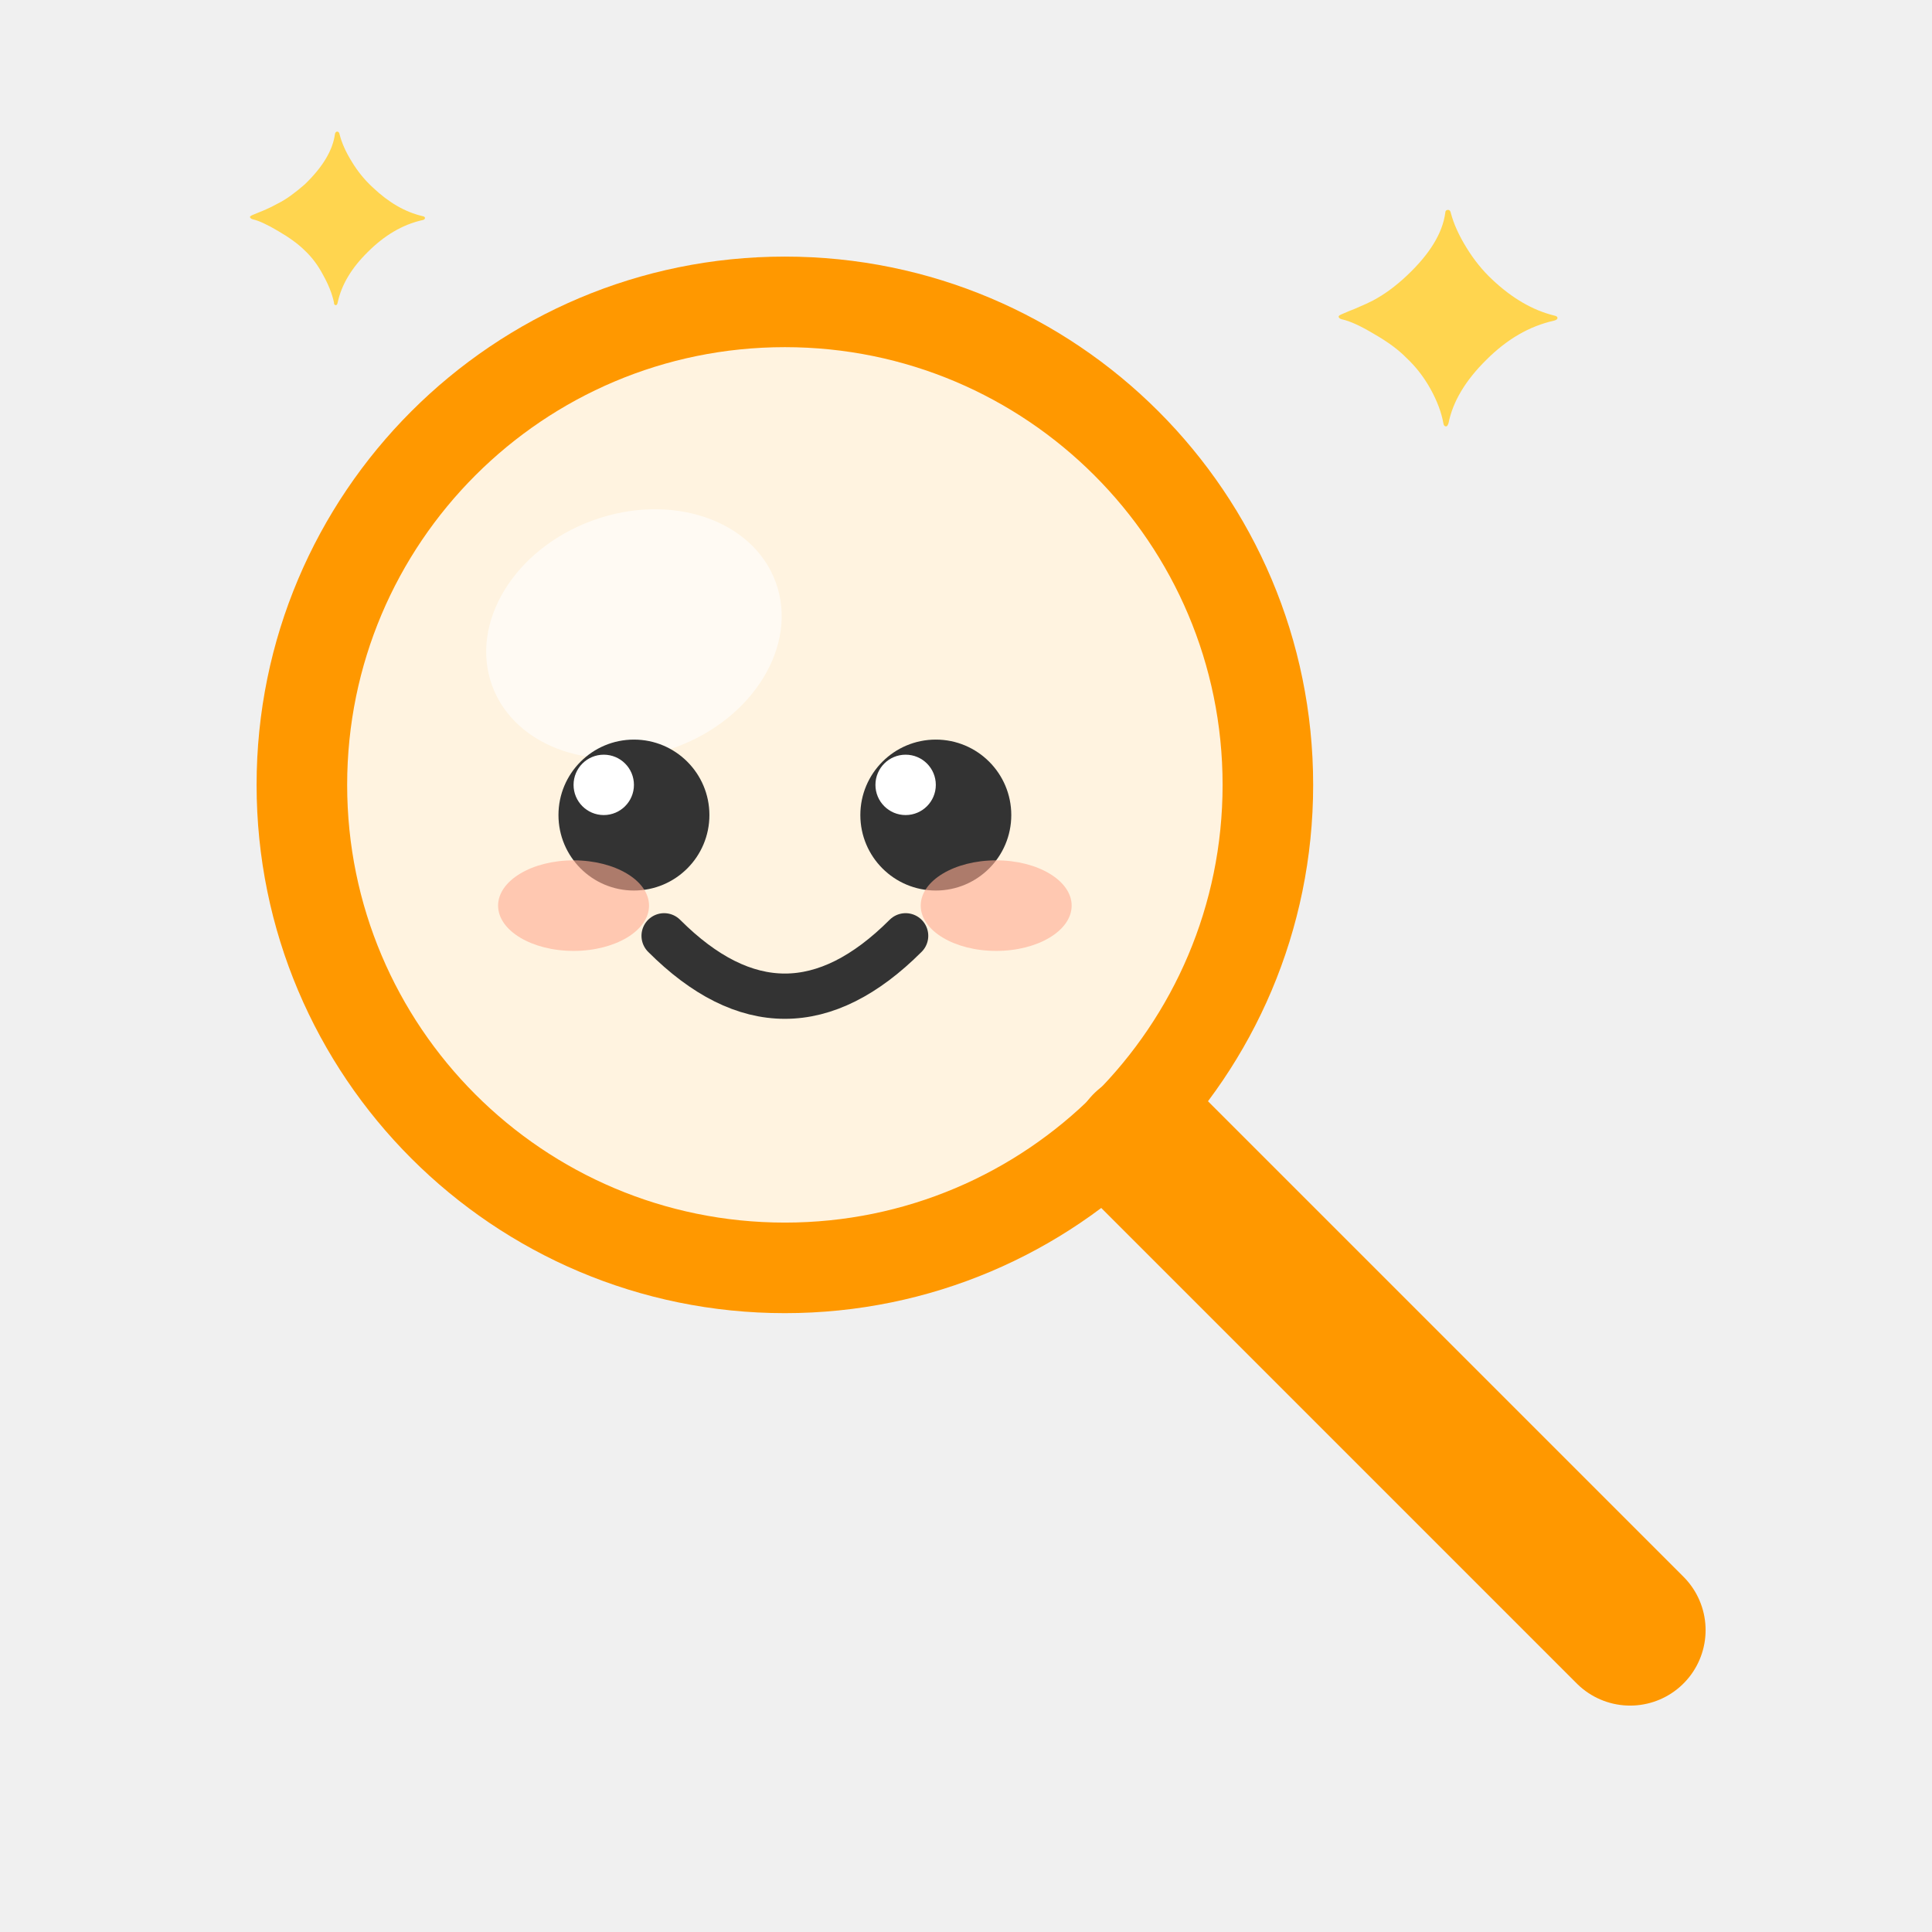
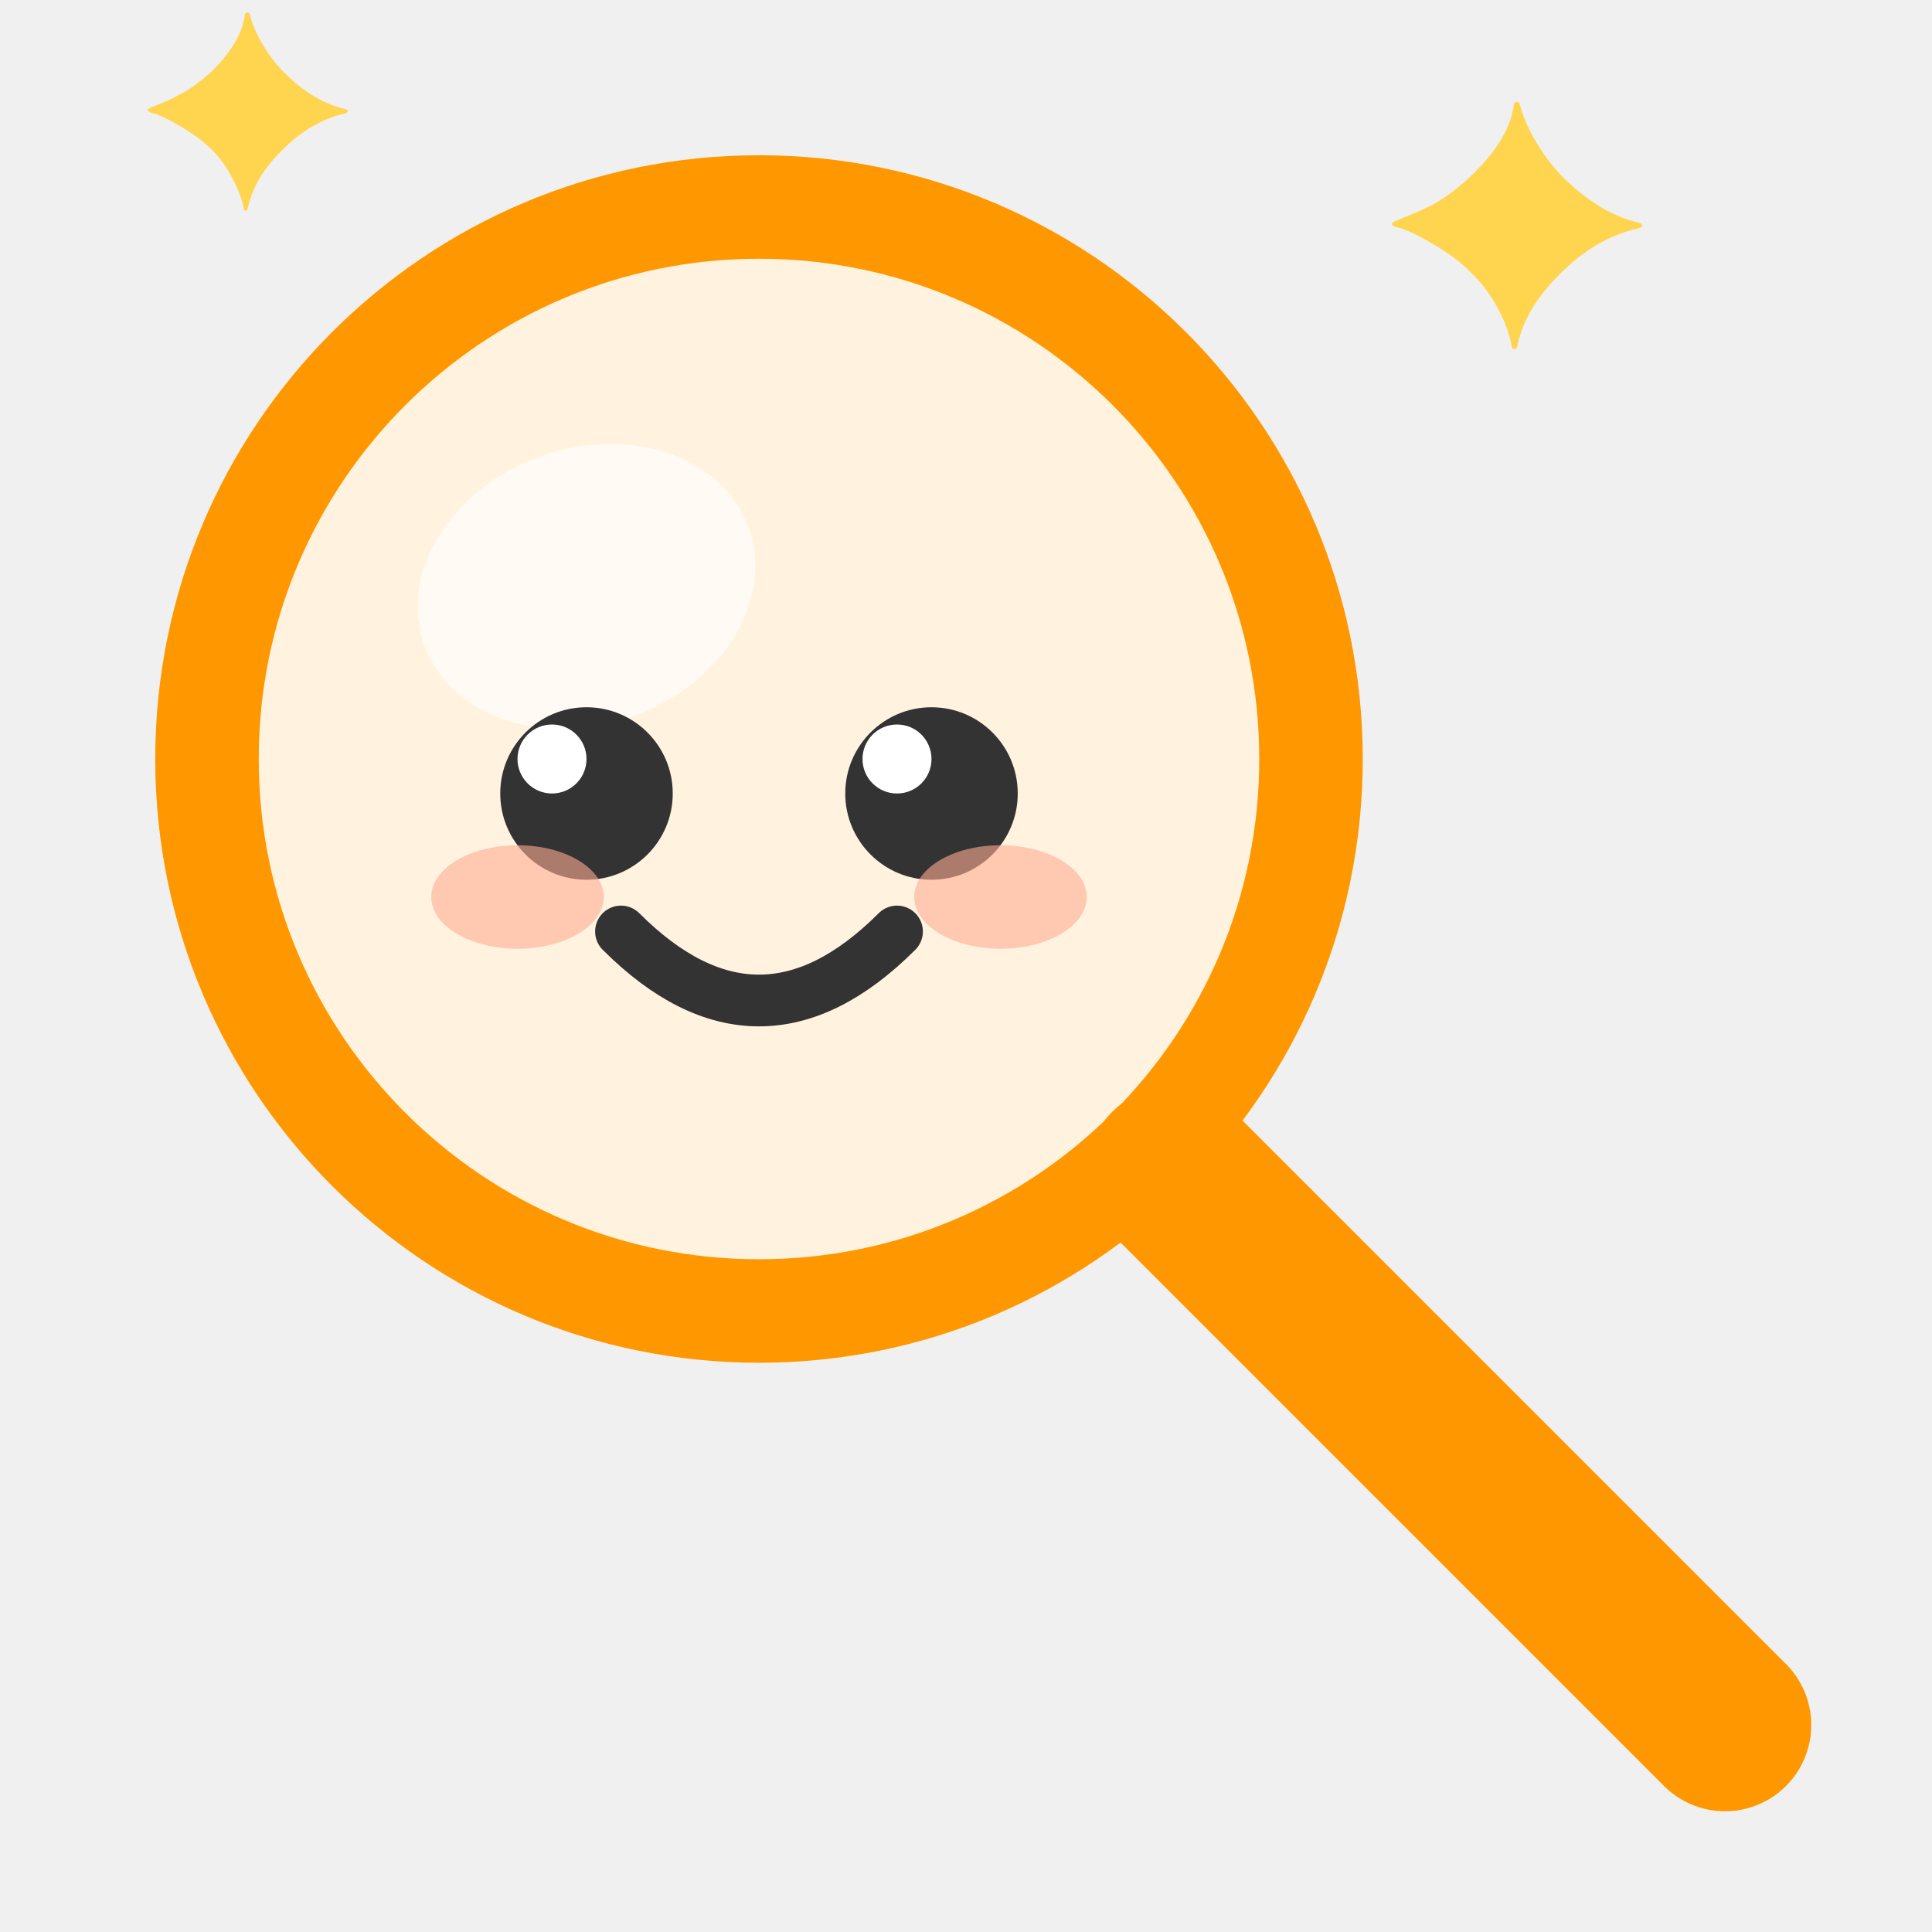
- <svg xmlns="http://www.w3.org/2000/svg" viewBox="0 0 64 64" width="64" height="64">
+ <svg xmlns="http://www.w3.org/2000/svg" viewBox="4 4 56 56" width="64" height="64">
  <circle cx="26" cy="26" r="16" fill="#FFF3E0" stroke="#FF9800" stroke-width="3" />
  <ellipse cx="21" cy="21" rx="5" ry="4" fill="white" opacity="0.6" transform="rotate(-20 21 21)" />
  <line x1="38" y1="38" x2="54" y2="54" stroke="#FF9800" stroke-width="5" stroke-linecap="round" />
  <circle cx="21" cy="27" r="2.5" fill="#333" />
  <circle cx="31" cy="27" r="2.5" fill="#333" />
  <circle cx="20" cy="26" r="1" fill="white" />
  <circle cx="30" cy="26" r="1" fill="white" />
  <path d="M22 31 Q26 35 30 31" fill="none" stroke="#333" stroke-width="1.5" stroke-linecap="round" />
  <ellipse cx="19" cy="30" rx="2.5" ry="1.5" fill="#FFAB91" opacity="0.6" />
  <ellipse cx="33" cy="30" rx="2.5" ry="1.5" fill="#FFAB91" opacity="0.6" />
  <text x="44" y="14" font-size="10" fill="#FFD54F">✦</text>
  <text x="8" y="10" font-size="8" fill="#FFD54F">✦</text>
</svg>
